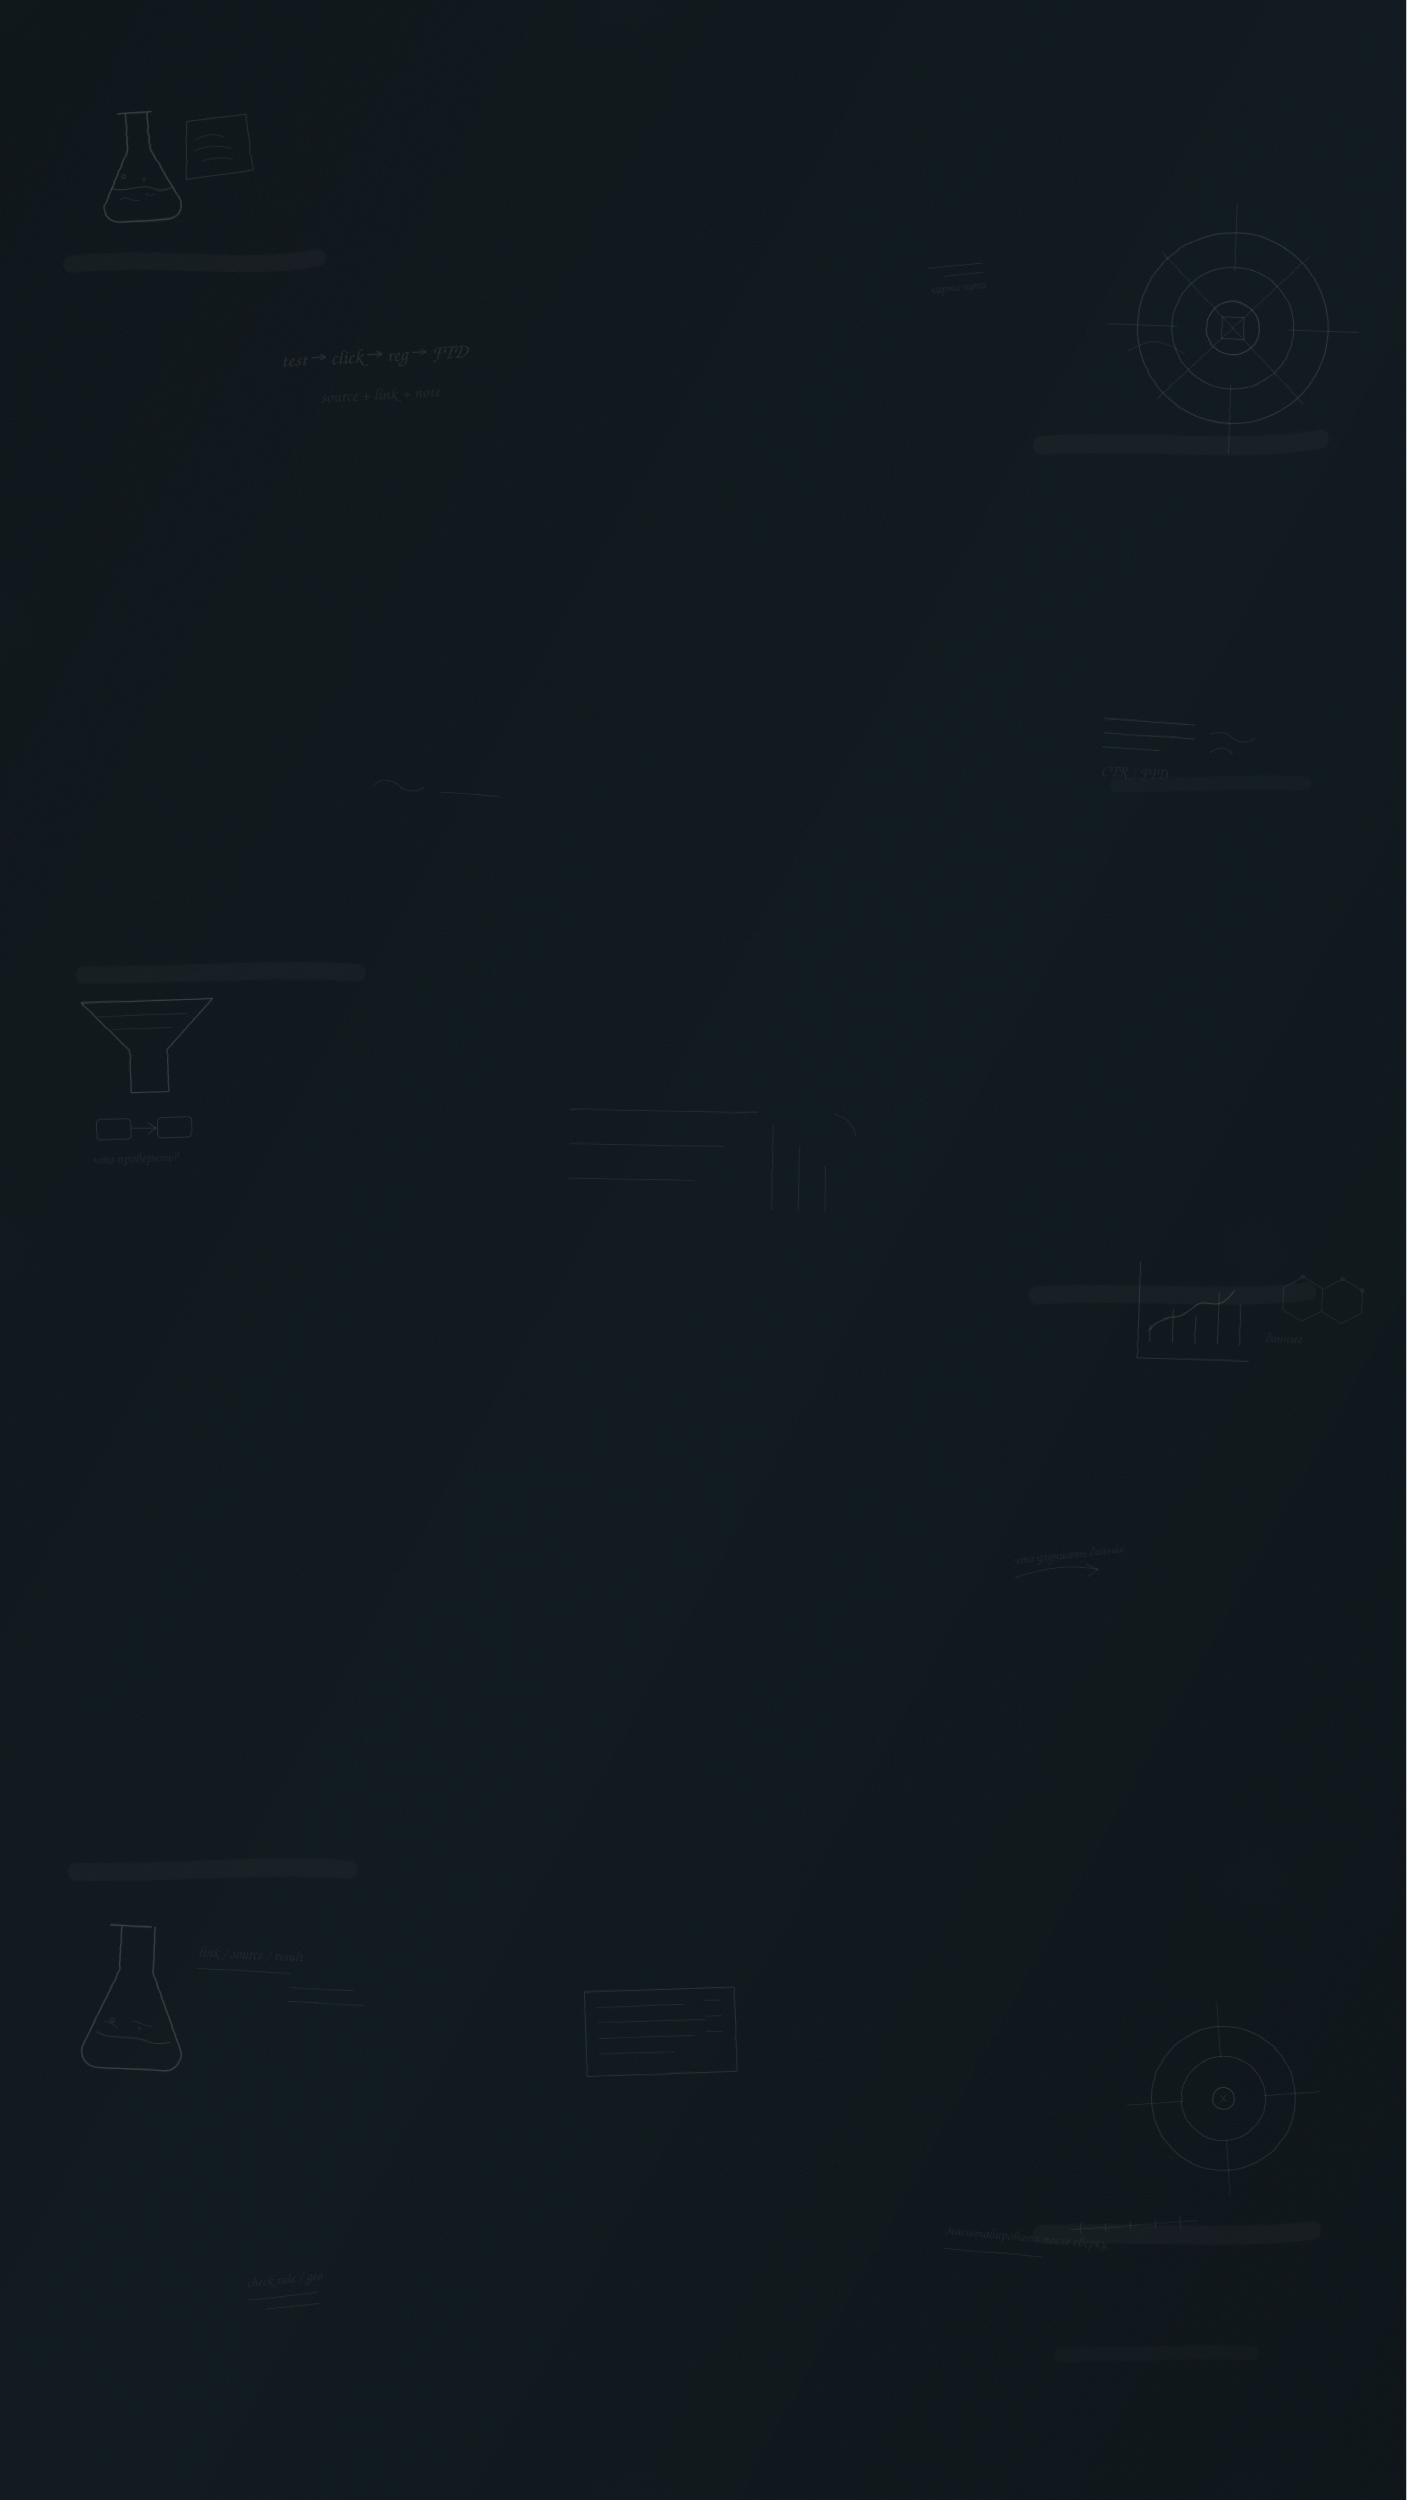
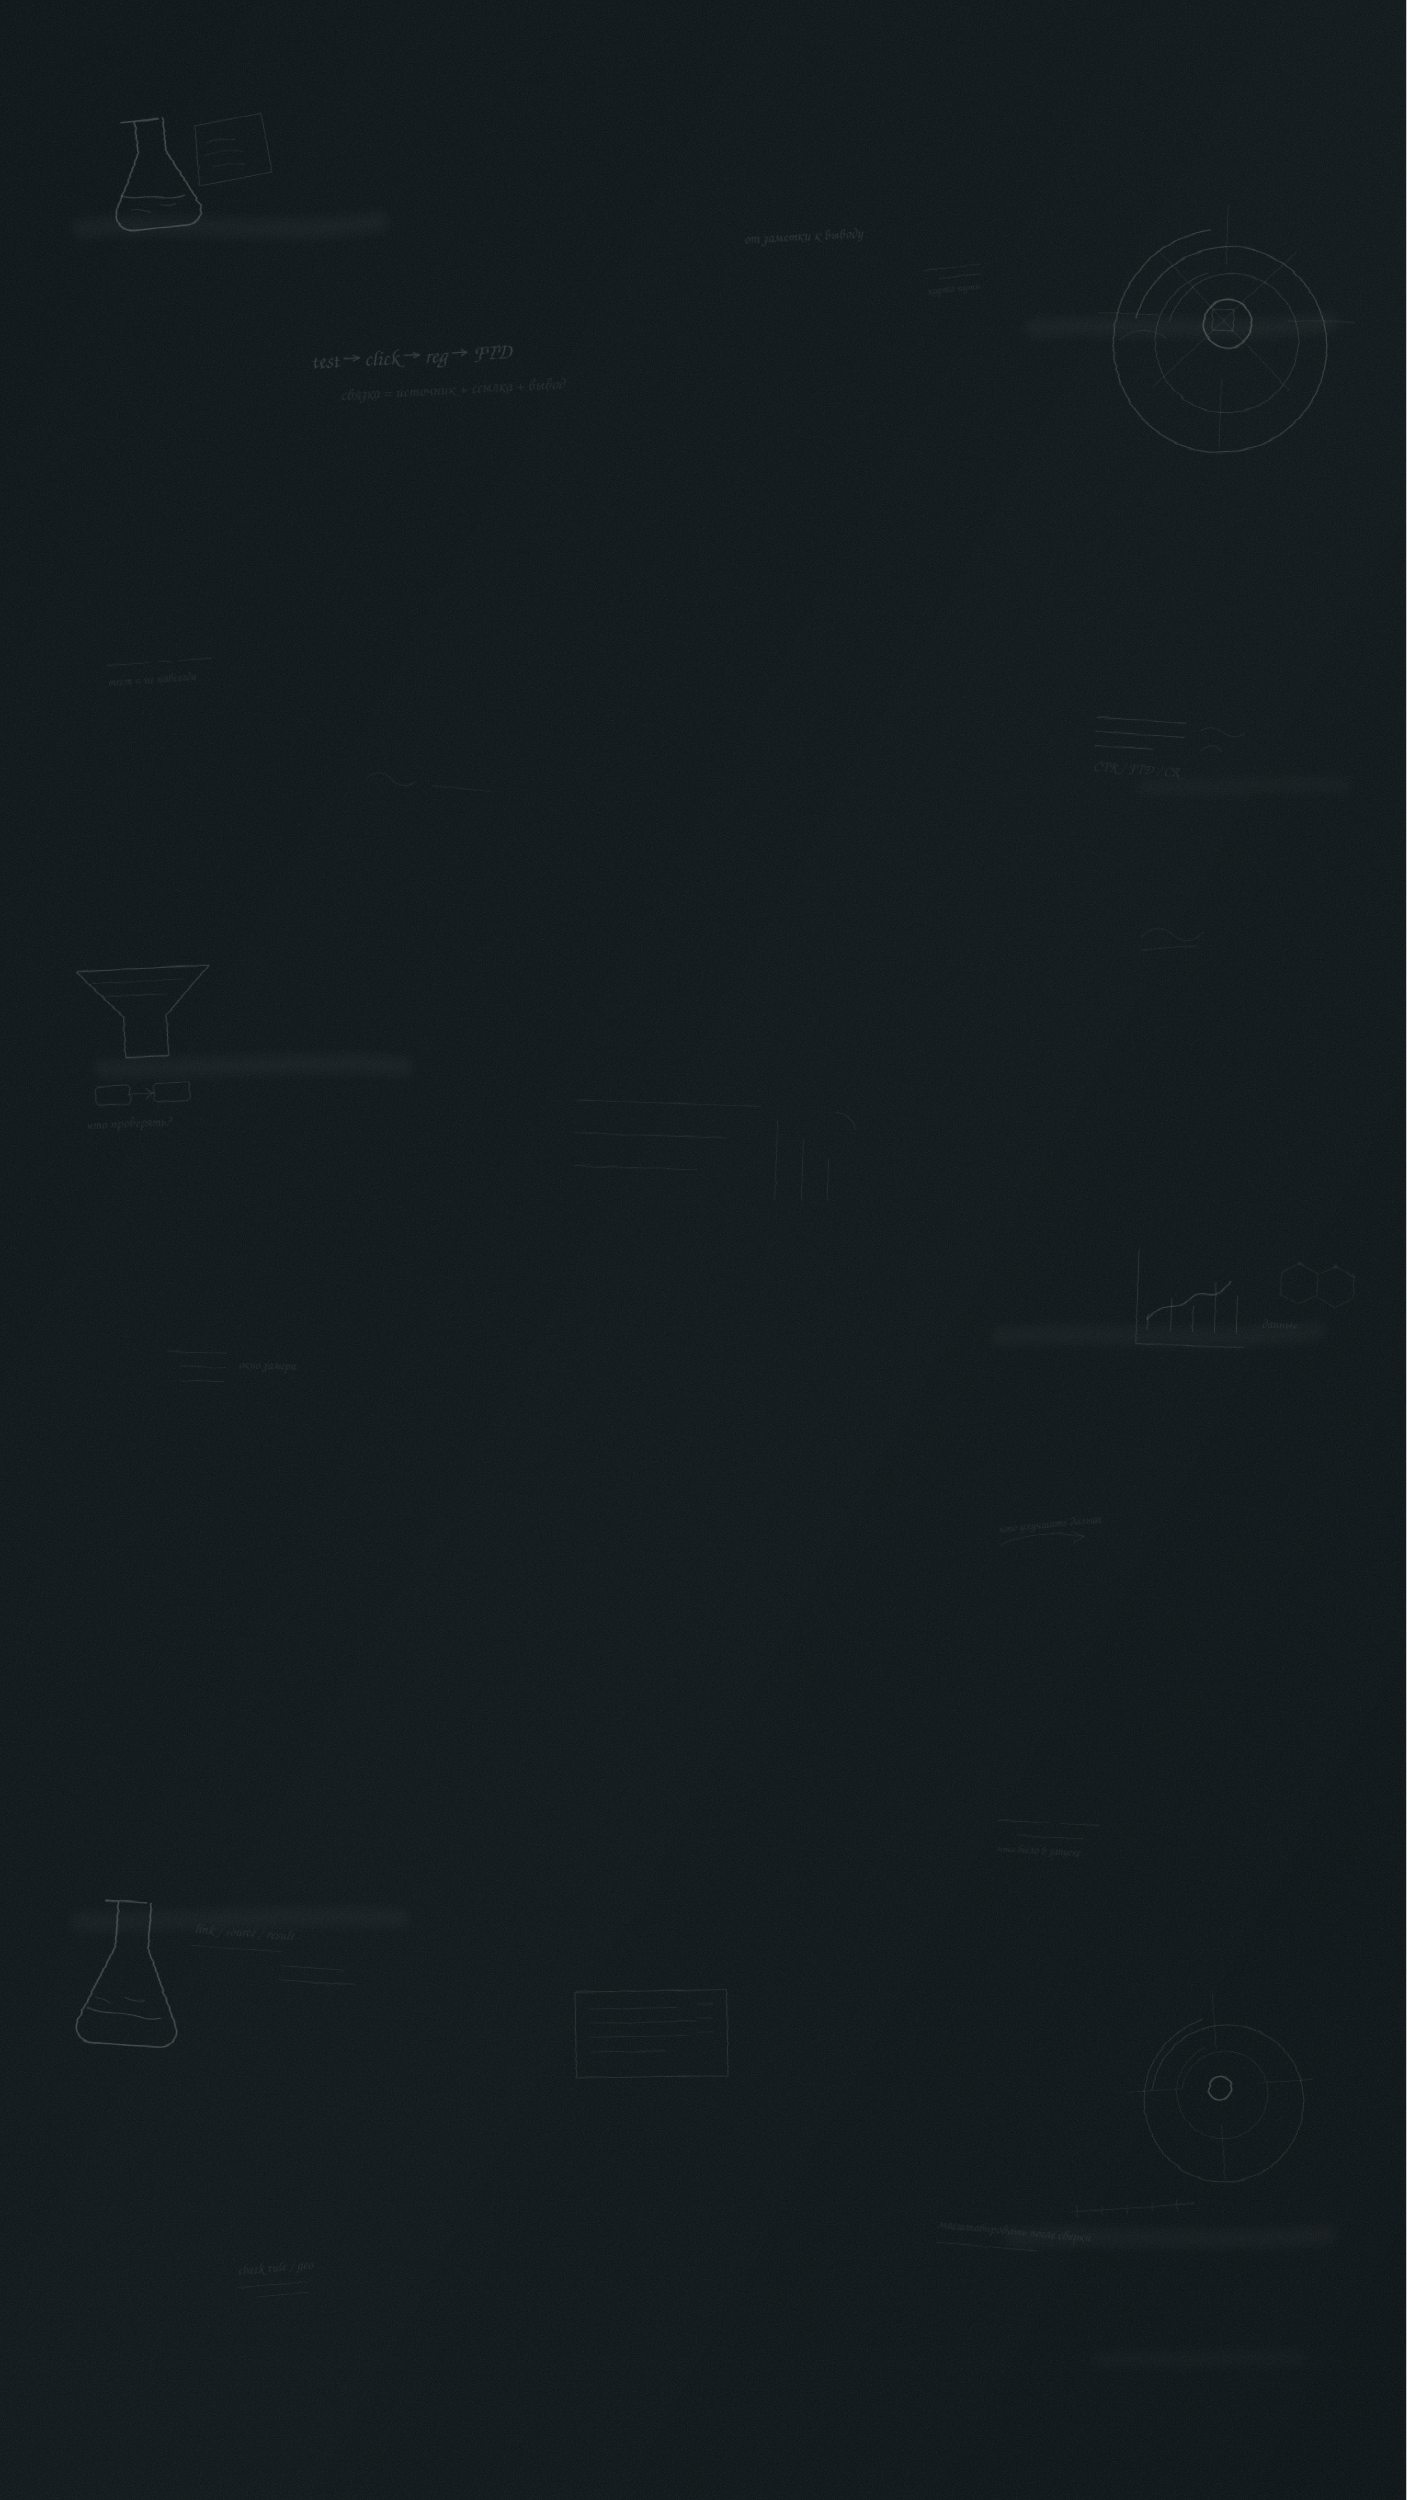
<svg xmlns="http://www.w3.org/2000/svg" width="1800" height="3200" viewBox="0 0 1800 3200">
  <defs>
-     <linearGradient id="boardTone" x1="0" y1="0" x2="1" y2="1">
-       <stop offset="0%" stop-color="#0b1318" />
-       <stop offset="52%" stop-color="#0d171d" />
-       <stop offset="100%" stop-color="#0a1217" />
+     <linearGradient id="board" x1="0" y1="0" x2="1" y2="1">
+       <stop offset="0%" stop-color="#0b1216" />
+       <stop offset="55%" stop-color="#0d1518" />
+       <stop offset="100%" stop-color="#0a1114" />
    </linearGradient>
-     <filter id="chalkRough" x="-20%" y="-20%" width="140%" height="140%">
-       <feTurbulence type="fractalNoise" baseFrequency="0.018 0.12" numOctaves="2" seed="31" result="noise" />
-       <feDisplacementMap in="SourceGraphic" in2="noise" scale="2.6" xChannelSelector="R" yChannelSelector="G" />
+     <filter id="chalk" x="-25%" y="-25%" width="150%" height="150%">
+       <feTurbulence type="fractalNoise" baseFrequency="0.024 0.17" numOctaves="2" seed="7" result="noise" />
+       <feDisplacementMap in="SourceGraphic" in2="noise" scale="3.6" xChannelSelector="R" yChannelSelector="G" />
    </filter>
-     <filter id="boardDust" x="-20%" y="-20%" width="140%" height="140%">
-       <feTurbulence type="fractalNoise" baseFrequency="0.78" numOctaves="2" seed="12" result="grain" />
-       <feColorMatrix in="grain" type="matrix" values="1 0 0 0 0  0 1 0 0 0  0 0 1 0 0  0 0 0 .12 0" />
+     <filter id="dust" x="-20%" y="-20%" width="140%" height="140%">
+       <feTurbulence type="fractalNoise" baseFrequency="0.85" numOctaves="2" seed="13" result="grain" />
+       <feColorMatrix in="grain" type="matrix" values="1 0 0 0 0  0 1 0 0 0  0 0 1 0 0  0 0 0 .17 0" />
    </filter>
-     <filter id="smudge" x="-30%" y="-30%" width="160%" height="160%">
-       <feGaussianBlur stdDeviation="1.6" />
+     <filter id="smear" x="-30%" y="-30%" width="160%" height="160%">
+       <feGaussianBlur stdDeviation="5.2" />
    </filter>
    <style>
-       .c1{stroke:#fffdf4;stroke-opacity:.17;fill:none;stroke-linecap:round;stroke-linejoin:round;filter:url(#chalkRough)}
-       .c2{stroke:#fffdf4;stroke-opacity:.12;fill:none;stroke-linecap:round;stroke-linejoin:round;filter:url(#chalkRough)}
-       .c3{stroke:#fffdf4;stroke-opacity:.09;fill:none;stroke-linecap:round;stroke-linejoin:round;filter:url(#chalkRough)}
-       .txt{fill:#fffdf4;fill-opacity:.10;font-family:"Segoe Print","Comic Sans MS",cursive;filter:url(#chalkRough)}
-       .txt2{fill:#fffdf4;fill-opacity:.07;font-family:"Segoe Print","Comic Sans MS",cursive;filter:url(#chalkRough)}
+       .lineA{fill:none;stroke:#fffdf4;stroke-width:2.05;stroke-linecap:round;stroke-linejoin:round;stroke-opacity:.22;filter:url(#chalk)}
+       .lineB{fill:none;stroke:#fffdf4;stroke-width:1.5;stroke-linecap:round;stroke-linejoin:round;stroke-opacity:.17;filter:url(#chalk)}
+       .lineC{fill:none;stroke:#fffdf4;stroke-width:1.05;stroke-linecap:round;stroke-linejoin:round;stroke-opacity:.13;filter:url(#chalk)}
+       .lineD{fill:none;stroke:#fffdf4;stroke-width:.8;stroke-linecap:round;stroke-linejoin:round;stroke-opacity:.10;filter:url(#chalk)}
+       .writeA{fill:#fffdf4;fill-opacity:.16;font-family:"Segoe Print","Comic Sans MS",cursive;filter:url(#chalk)}
+       .writeB{fill:#fffdf4;fill-opacity:.12;font-family:"Segoe Print","Comic Sans MS",cursive;filter:url(#chalk)}
+       .writeC{fill:#fffdf4;fill-opacity:.09;font-family:"Segoe Print","Comic Sans MS",cursive;filter:url(#chalk)}
    </style>
  </defs>
-   <rect width="1800" height="3200" fill="url(#boardTone)" />
-   <rect width="1800" height="3200" filter="url(#boardDust)" opacity=".42" />
-   <g filter="url(#smudge)" fill="none" stroke="#fffdf4" stroke-linecap="round">
-     <path d="M92 338c124 -12 221 10 314 -8" stroke-width="22" opacity=".028" />
-     <path d="M1334 570c152 -8 251 11 355 -8" stroke-width="24" opacity=".03" />
-     <path d="M108 1248c138 0 253 -10 349 -3" stroke-width="22" opacity=".028" />
-     <path d="M1328 1658c128 -7 246 8 345 -5" stroke-width="23" opacity=".03" />
-     <path d="M98 2396c128 2 246 -11 348 -3" stroke-width="23" opacity=".028" />
-     <path d="M1334 2860c133 -4 244 8 345 -5" stroke-width="24" opacity=".03" />
-     <path d="M1430 1005c112 0 175 -6 240 -2" stroke-width="18" opacity=".018" />
-     <path d="M1358 3014c104 0 177 -5 244 -2" stroke-width="18" opacity=".018" />
+   <rect width="1800" height="3200" fill="url(#board)" />
+   <rect width="1800" height="3200" filter="url(#dust)" opacity=".58" />
+   <g filter="url(#smear)" fill="none" stroke="#fffdf4" stroke-linecap="round">
+     <path d="M106 292c146 -10 264 12 378 -8" stroke-width="24" opacity=".035" />
+     <path d="M1325 420c154 -8 272 10 376 -8" stroke-width="22" opacity=".032" />
+     <path d="M134 1368c146 0 268 -12 381 -3" stroke-width="23" opacity=".032" />
+     <path d="M1282 1710c154 -6 286 10 401 -6" stroke-width="22" opacity=".03" />
+     <path d="M104 2460c161 0 286 -11 406 -4" stroke-width="23" opacity=".03" />
+     <path d="M1298 2864c160 -4 286 8 400 -4" stroke-width="22" opacity=".03" />
+     <path d="M1466 1008c118 2 188 -7 252 -3" stroke-width="18" opacity=".02" />
+     <path d="M1410 3020c116 2 186 -5 250 -2" stroke-width="18" opacity=".018" />
  </g>
-   <g transform="translate(116 144) rotate(-4)">
-     <path class="c1" stroke-width="1.9" d="M34 4h43m-33 0v47L12 116c-8 12 1 27 17 27h59c16 0 24-15 17-27L72 51V4" />
-     <path class="c2" stroke-width="1.3" d="M20 99c18 7 35-4 51 3 7 4 16 5 27 1" />
-     <path class="c3" stroke-width="1.1" d="M30 114c9-6 16 5 24 2m9-8c4 4 8 4 12 1" />
-     <circle class="c2" stroke-width="1.2" cx="36" cy="85" r="2.3" />
-     <circle class="c3" stroke-width="1.1" cx="63" cy="90" r="1.8" />
-     <path class="c2" stroke-width="1.2" d="M122 20l76-4 4 72-86 6z" />
-     <path class="c3" stroke-width="1.1" d="M132 44c12-6 24-7 35-1m-38 15c15-5 32-5 47 0m-39 14c13-4 28-4 40 0" />
+   <g transform="translate(126 154) rotate(-6)">
+     <path class="lineA" d="M28 6h48m-30 0v42L12 116c-7 14 2 28 18 29h68c16 0 26-16 18-29L82 48V6" />
+     <path class="lineB" d="M19 100c15 6 31 2 45 5 11 2 21 6 35 2" />
+     <path class="lineC" d="M30 119c10-2 16 4 24 5m13-8c8 1 14 3 21 0" />
+     <path class="lineC" d="M122 20l86-7 6 76-94 8z" />
+     <path class="lineD" d="M135 43c11-3 24-3 36 0m-41 16c17-3 34-4 50 0m-40 16c15-2 28-2 40 1" />
  </g>
-   <g transform="translate(360 470) rotate(-3)">
-     <text class="txt" x="0" y="0" font-size="26">test → click → reg → FTD</text>
-     <text class="txt2" x="48" y="48" font-size="22">source + link + note</text>
+   <g transform="translate(398 472) rotate(-3)">
+     <text class="writeA" x="0" y="0" font-size="28">test → click → reg → FTD</text>
+     <text class="writeC" x="36" y="42" font-size="21">связка = источник + ссылка + вывод</text>
  </g>
-   <g transform="translate(1578 420) rotate(2)">
-     <circle class="c2" stroke-width="1.45" cx="0" cy="0" r="122" />
-     <circle class="c2" stroke-width="1.35" cx="0" cy="0" r="78" />
-     <circle class="c1" stroke-width="1.25" cx="0" cy="0" r="34" />
-     <path class="c3" stroke-width="1.1" d="M-160 0h88M72 0h88M0-160v88M0 72v88" />
-     <path class="c3" stroke-width="1.05" d="M-94 -94 94 94M94 -94 -94 94" />
-     <path class="c2" stroke-width="1.1" d="M-14 -14h28v28h-28z" />
-     <path class="c3" stroke-width=".9" d="M-134 34c30-18 45-16 74 2" />
+   <g transform="translate(1566 410) rotate(2)">
+     <path class="lineB" d="M-112 1c18-69 90-113 160-89 61 22 95 85 83 147-13 71-82 120-153 109-74-11-124-78-117-152 6-68 55-120 119-131" />
+     <path class="lineC" d="M-69 5c10-43 52-72 95-64 40 7 71 43 71 83 0 51-39 93-90 94-49 1-88-34-93-82-4-43 22-81 64-96" />
+     <path class="lineA" d="M-25 0c3-17 17-28 34-27 17 2 28 16 27 33-1 16-14 29-31 29-19 0-33-17-30-35" />
+     <path class="lineD" d="M-160 -4h76M82 -3h86M1 -148v76M0 76v86" />
+     <path class="lineD" d="M-87 -87 88 87M90 -90 -88 89" />
+     <path class="lineC" d="M-14 -14h27v27h-27z" />
+     <path class="lineD" d="M-132 30c18-16 34-18 60-5" />
  </g>
-   <g transform="translate(1414 920) rotate(4)">
-     <path class="c2" stroke-width="1.1" d="M0 0h116m0 18H0m72 18H0" />
-     <path class="c3" stroke-width="1.05" d="M136 10c12-5 19-4 27 2 10 7 20 7 31 0" />
-     <path class="c3" stroke-width="1.05" d="M138 34c10-9 18-10 28 0" />
-     <text class="txt2" x="0" y="72" font-size="20">CTR / FTD</text>
+   <g transform="translate(1404 918) rotate(4)">
+     <path class="lineC" d="M0 0h114m0 18H0m74 18H0" />
+     <path class="lineD" d="M133 9c8-7 18-8 29-1 10 6 19 6 29 0" />
+     <path class="lineD" d="M136 33c8-7 18-8 27 0" />
+     <text class="writeC" x="0" y="68" font-size="18">CTR / FTD / CR</text>
  </g>
-   <g transform="translate(104 1284) rotate(-2)">
-     <path class="c1" stroke-width="1.55" d="M0 0h168l-60 63v54H60V63Z" />
-     <path class="c3" stroke-width="1.08" d="M20 18h114M38 35h76" />
-     <rect class="c2" stroke-width="1.1" x="14" y="150" width="44" height="26" rx="5" />
-     <rect class="c2" stroke-width="1.1" x="92" y="150" width="44" height="26" rx="5" />
-     <path class="c2" stroke-width="1.05" d="M59 163h31" />
-     <path class="c2" stroke-width="1.1" d="m80 156 10 7-10 7" />
-     <text class="txt2" x="8" y="206" font-size="18">что проверять?</text>
+   <g transform="translate(98 1244) rotate(-3)">
+     <path class="lineB" d="M0 0h170l-58 61v52H57V61Z" />
+     <path class="lineD" d="M19 16h118M34 34h81" />
+     <rect class="lineC" x="16" y="148" width="44" height="24" rx="5" />
+     <rect class="lineC" x="91" y="148" width="46" height="24" rx="5" />
+     <path class="lineC" d="M60 160h30" />
+     <path class="lineC" d="m80 153 9 7-9 7" />
+     <text class="writeC" x="2" y="202" font-size="18">что проверять?</text>
  </g>
-   <g transform="translate(730 1420) rotate(1)">
-     <path class="c3" stroke-width="1" d="M0 0h240m-240 44h198m-198 44h160" />
-     <path class="c3" stroke-width="1" d="M260 16v108m34-82v82m34-58v58" />
-     <path class="c3" stroke-width="1" d="M338 0c16 4 25 13 28 28" />
+   <g transform="translate(738 1408) rotate(2)">
+     <path class="lineD" d="M0 0h236m-236 42h194m-194 42h158" />
+     <path class="lineD" d="M258 16v102m34-78v78m33-54v54" />
+     <path class="lineD" d="M333 4c14 2 22 10 26 22" />
  </g>
-   <g transform="translate(1460 1616) rotate(2)">
-     <path class="c2" stroke-width="1.2" d="M0 122V0M0 122h142" />
-     <path class="c2" stroke-width="1.18" d="M15 101V80M44 101V58M73 101V66M102 101V35M130 101V49" />
-     <path class="c1" stroke-width="1.2" d="M14 86c24-28 34-8 54-30 18-19 31 10 53-24" />
-     <path class="c3" stroke-width="1.02" d="M184 26 209 11l25 14v29l-25 14-25-14Zm50 0 25-14 26 14v29l-26 14-25-14" />
-     <circle class="c3" stroke-width="1" cx="209" cy="11" r="2.2" />
-     <circle class="c3" stroke-width="1" cx="259" cy="12" r="2.2" />
-     <circle class="c3" stroke-width="1" cx="285" cy="26" r="2.2" />
-     <text class="txt2" x="162" y="96" font-size="18">данные</text>
+   <g transform="translate(1458 1600) rotate(2)">
+     <path class="lineC" d="M0 120V0M0 120h138" />
+     <path class="lineC" d="M14 102V82M44 102V60M72 102V69M100 102V38M128 102V54" />
+     <path class="lineB" d="M13 88c23-27 36-9 55-28 18-18 28 9 51-24" />
+     <path class="lineD" d="M183 22 206 10l24 12v28l-24 12-23-12Zm47 2 22-12 24 13v27l-24 13-22-13" />
+     <circle class="lineD" cx="206" cy="10" r="2" />
+     <circle class="lineD" cx="252" cy="12" r="2" />
+     <circle class="lineD" cx="275" cy="24" r="2" />
+     <text class="writeC" x="160" y="94" font-size="17">данные</text>
  </g>
-   <g transform="translate(1300 2020) rotate(-6)">
-     <path class="c3" stroke-width="1.1" d="M0 0c38-10 70-10 106 0" />
-     <path class="c3" stroke-width="1.1" d="m92 -8 14 8-14 8" />
-     <text class="txt2" x="0" y="-18" font-size="17">что улучшать дальше</text>
+   <g transform="translate(1280 1978) rotate(-6)">
+     <path class="lineD" d="M0 0c38-12 74-10 108 0" />
+     <path class="lineD" d="m94 -8 14 8-14 8" />
+     <text class="writeC" x="0" y="-16" font-size="16">что улучшать дальше</text>
  </g>
-   <g transform="translate(108 2460) rotate(3)">
-     <path class="c1" stroke-width="1.8" d="M34 2h52m-38 0v58L8 154c-8 15 2 31 19 31h84c17 0 27-16 19-31L91 60V2" />
-     <path class="c2" stroke-width="1.18" d="M22 140c24 11 44-1 66 8 10 4 19 3 30 0" />
-     <path class="c3" stroke-width="1.05" d="M32 126c8 0 13 4 18 8m18-10c10 0 18 6 26 4" />
-     <circle class="c2" stroke-width="1.05" cx="42" cy="124" r="2.6" />
-     <circle class="c3" stroke-width="1" cx="78" cy="133" r="1.9" />
-     <text class="txt2" x="148" y="36" font-size="19">link / source / result</text>
-     <path class="c3" stroke-width="1.02" d="M148 52h118m0 18h82m-82 18h97" />
+   <g transform="translate(102 2428) rotate(4)">
+     <path class="lineA" d="M34 2h52m-36 0v58L10 154c-8 15 2 31 20 31h83c19 0 28-17 20-31L92 60V2" />
+     <path class="lineB" d="M20 141c24 8 44 1 68 7 10 3 20 2 28-1" />
+     <path class="lineC" d="M30 126c10 2 14 4 18 7m18-9c8 3 17 5 26 3" />
+     <text class="writeC" x="150" y="36" font-size="18">link / source / result</text>
+     <path class="lineD" d="M148 52h114m0 18h82m-82 18h98" />
  </g>
-   <g transform="translate(748 2550) rotate(-2)">
-     <path class="c2" stroke-width="1.15" d="M0 0h192v108H0z" />
-     <path class="c3" stroke-width="1" d="M16 20h110m-110 20h138m-138 20h124m-124 20h96" />
-     <path class="c3" stroke-width="1" d="M154 16h20m-20 20h20m-20 20h20" />
+   <g transform="translate(736 2550) rotate(-1)">
+     <path class="lineC" d="M0 0h194v110H0z" />
+     <path class="lineD" d="M18 22h112m-112 18h136m-136 18h124m-124 19h96" />
+     <path class="lineD" d="M156 18h20m-20 18h20m-20 18h20" />
  </g>
-   <g transform="translate(1566 2686) rotate(-4)">
-     <circle class="c2" stroke-width="1.2" cx="0" cy="0" r="92" />
-     <circle class="c2" stroke-width="1.15" cx="0" cy="0" r="54" />
-     <circle class="c1" stroke-width="1.05" cx="0" cy="0" r="14" />
-     <path class="c3" stroke-width="1" d="M-124 0h72M52 0h72M0-124v72M0 52v72" />
-     <path class="c3" stroke-width="1" d="M-206 154h162M-194 146v16M-162 149v10M-130 149v10M-98 149v10M-66 146v16" />
-     <path class="c3" stroke-width="1" d="M-4 -4 4 4M4 -4 -4 4" />
+   <g transform="translate(1560 2670) rotate(-4)">
+     <path class="lineC" d="M-85 -1c9-47 53-81 103-76 52 6 88 45 89 95 2 53-40 100-94 105-53 4-99-33-108-87-10-54 25-107 80-122" />
+     <path class="lineD" d="M-47 0c6-27 31-46 59-44 28 2 50 25 50 53 0 31-23 57-54 59-33 1-59-23-62-55-3-28 14-53 40-63" />
+     <path class="lineA" d="M-12 0c1-8 8-13 16-12 8 2 13 10 12 17-1 8-8 13-16 13-9 0-15-8-12-18" />
+     <path class="lineD" d="M-118 0h70M50 0h70M0-118v70M0 50v70" />
+     <path class="lineD" d="M-202 148h160M-192 140v16M-160 144v10M-128 144v10M-96 144v10M-64 140v16" />
  </g>
-   <g transform="translate(316 2928) rotate(-6)">
-     <text class="txt2" x="0" y="0" font-size="18">check rule / geo</text>
-     <path class="c3" stroke-width="1" d="M0 16h90m0 14H22" />
+   <g transform="translate(304 2912) rotate(-5)">
+     <text class="writeC" x="0" y="0" font-size="18">check rule / geo</text>
+     <path class="lineD" d="M0 16h90m0 14H22" />
  </g>
-   <g transform="translate(1210 2860) rotate(5)">
-     <text class="txt2" x="0" y="0" font-size="18">масштабировать после сверки</text>
-     <path class="c3" stroke-width="1" d="M0 18h126" />
+   <g transform="translate(1200 2852) rotate(5)">
+     <text class="writeC" x="0" y="0" font-size="17">масштабировать после сверки</text>
+     <path class="lineD" d="M0 18h130" />
  </g>
-   <g transform="translate(1188 344) rotate(-6)">
-     <path class="c3" stroke-width="1" d="M0 0h70m0 12H18" />
-     <text class="txt2" x="0" y="32" font-size="16">карта пути</text>
+   <g transform="translate(1184 346) rotate(-6)">
+     <path class="lineD" d="M0 0h70m0 12H18" />
+     <text class="writeC" x="0" y="31" font-size="15">карта пути</text>
  </g>
-   <g transform="translate(480 1004) rotate(4)">
-     <path class="c3" stroke-width="1.1" d="M0 0c10-8 21-8 31 0 10 7 21 7 31 0" />
-     <path class="c3" stroke-width="1" d="M84 4h76" />
+   <g transform="translate(470 995) rotate(5)">
+     <path class="lineD" d="M0 0c10-8 22-8 31 0 11 8 22 8 31 1" />
+     <path class="lineD" d="M84 4h76" />
+   </g>
+   <g transform="translate(136 852) rotate(-4)">
+     <path class="lineD" d="M0 0h56m9 0h18m10 0h42" />
+     <text class="writeC" x="0" y="26" font-size="16">тест = не навсегда</text>
+   </g>
+   <g transform="translate(1460 1200) rotate(-5)">
+     <path class="lineD" d="M0 0c16-12 28-12 41 0 14 12 26 12 40 0" />
+     <path class="lineD" d="M0 16h72" />
+   </g>
+   <g transform="translate(1278 2330) rotate(3)">
+     <path class="lineD" d="M0 0h64m16 0h50m-104 18h84" />
+     <text class="writeC" x="0" y="40" font-size="15">что было в запуске</text>
+   </g>
+   <g transform="translate(214 1730) rotate(2)">
+     <path class="lineD" d="M0 0h76m0 18H18m0 18h56" />
+     <text class="writeC" x="92" y="18" font-size="16">окно замера</text>
+   </g>
+   <g transform="translate(952 312) rotate(-3)">
+     <text class="writeB" x="0" y="0" font-size="19">от заметки к выводу</text>
  </g>
</svg>
